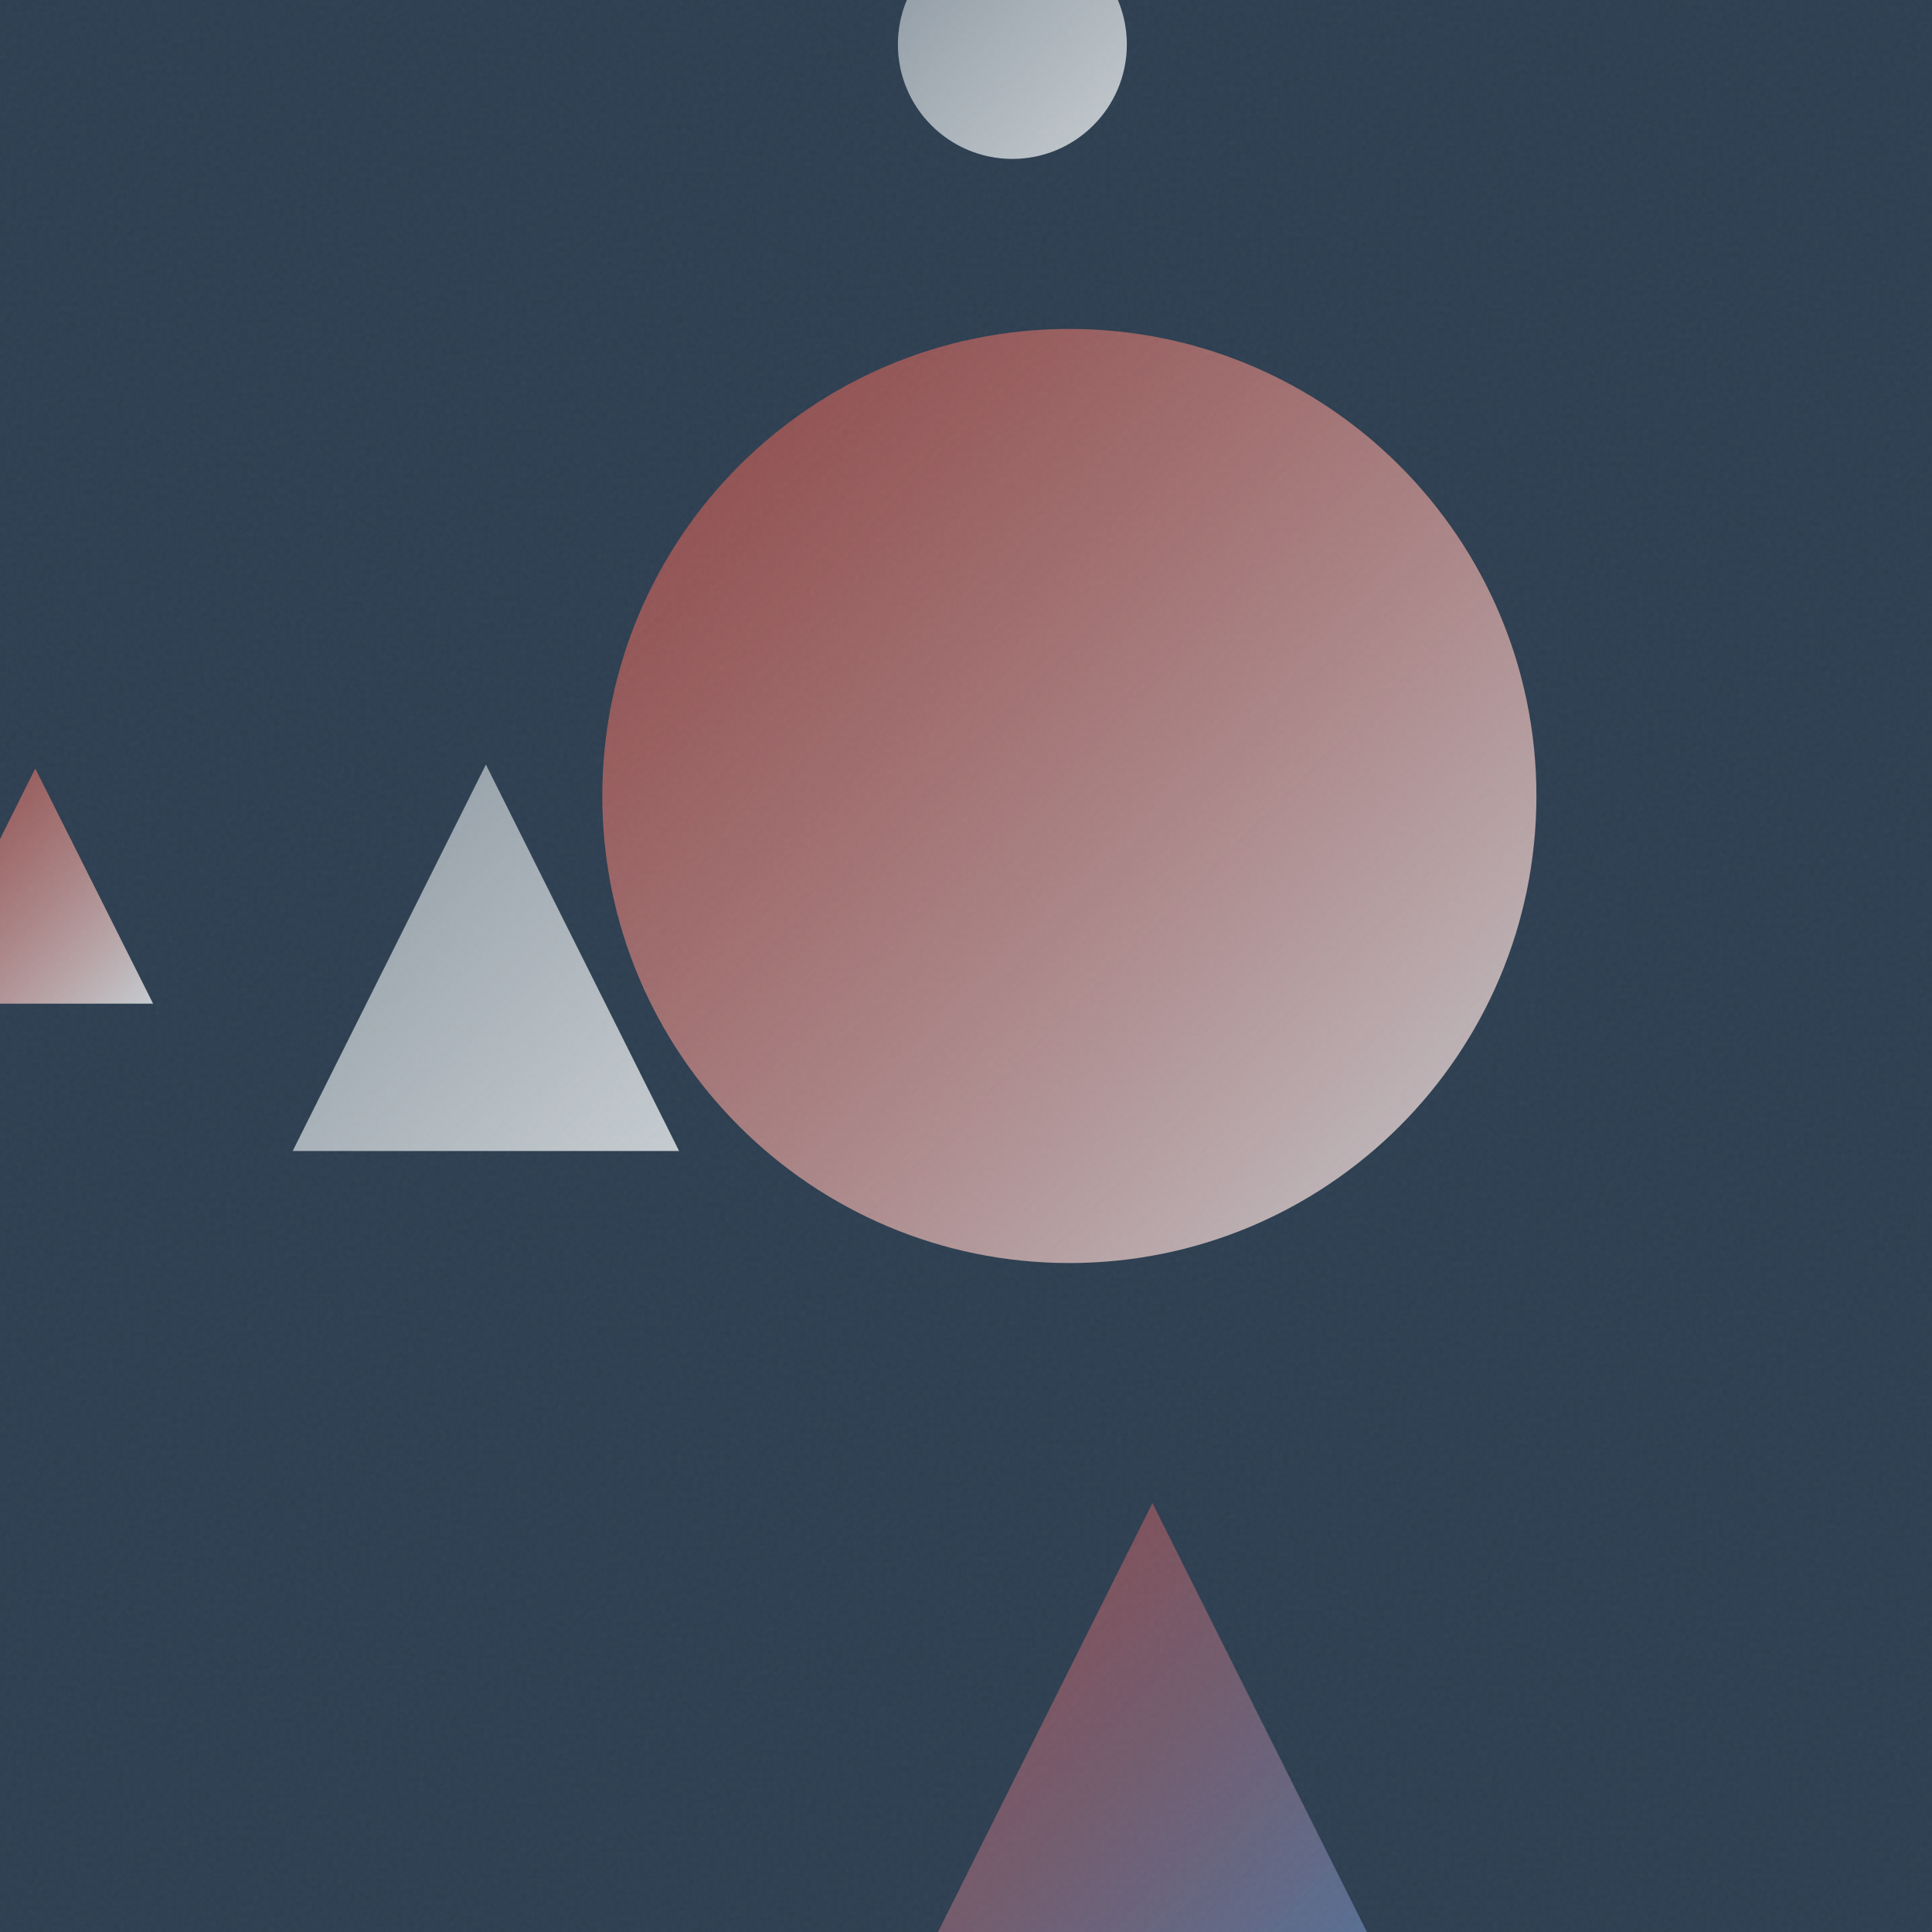
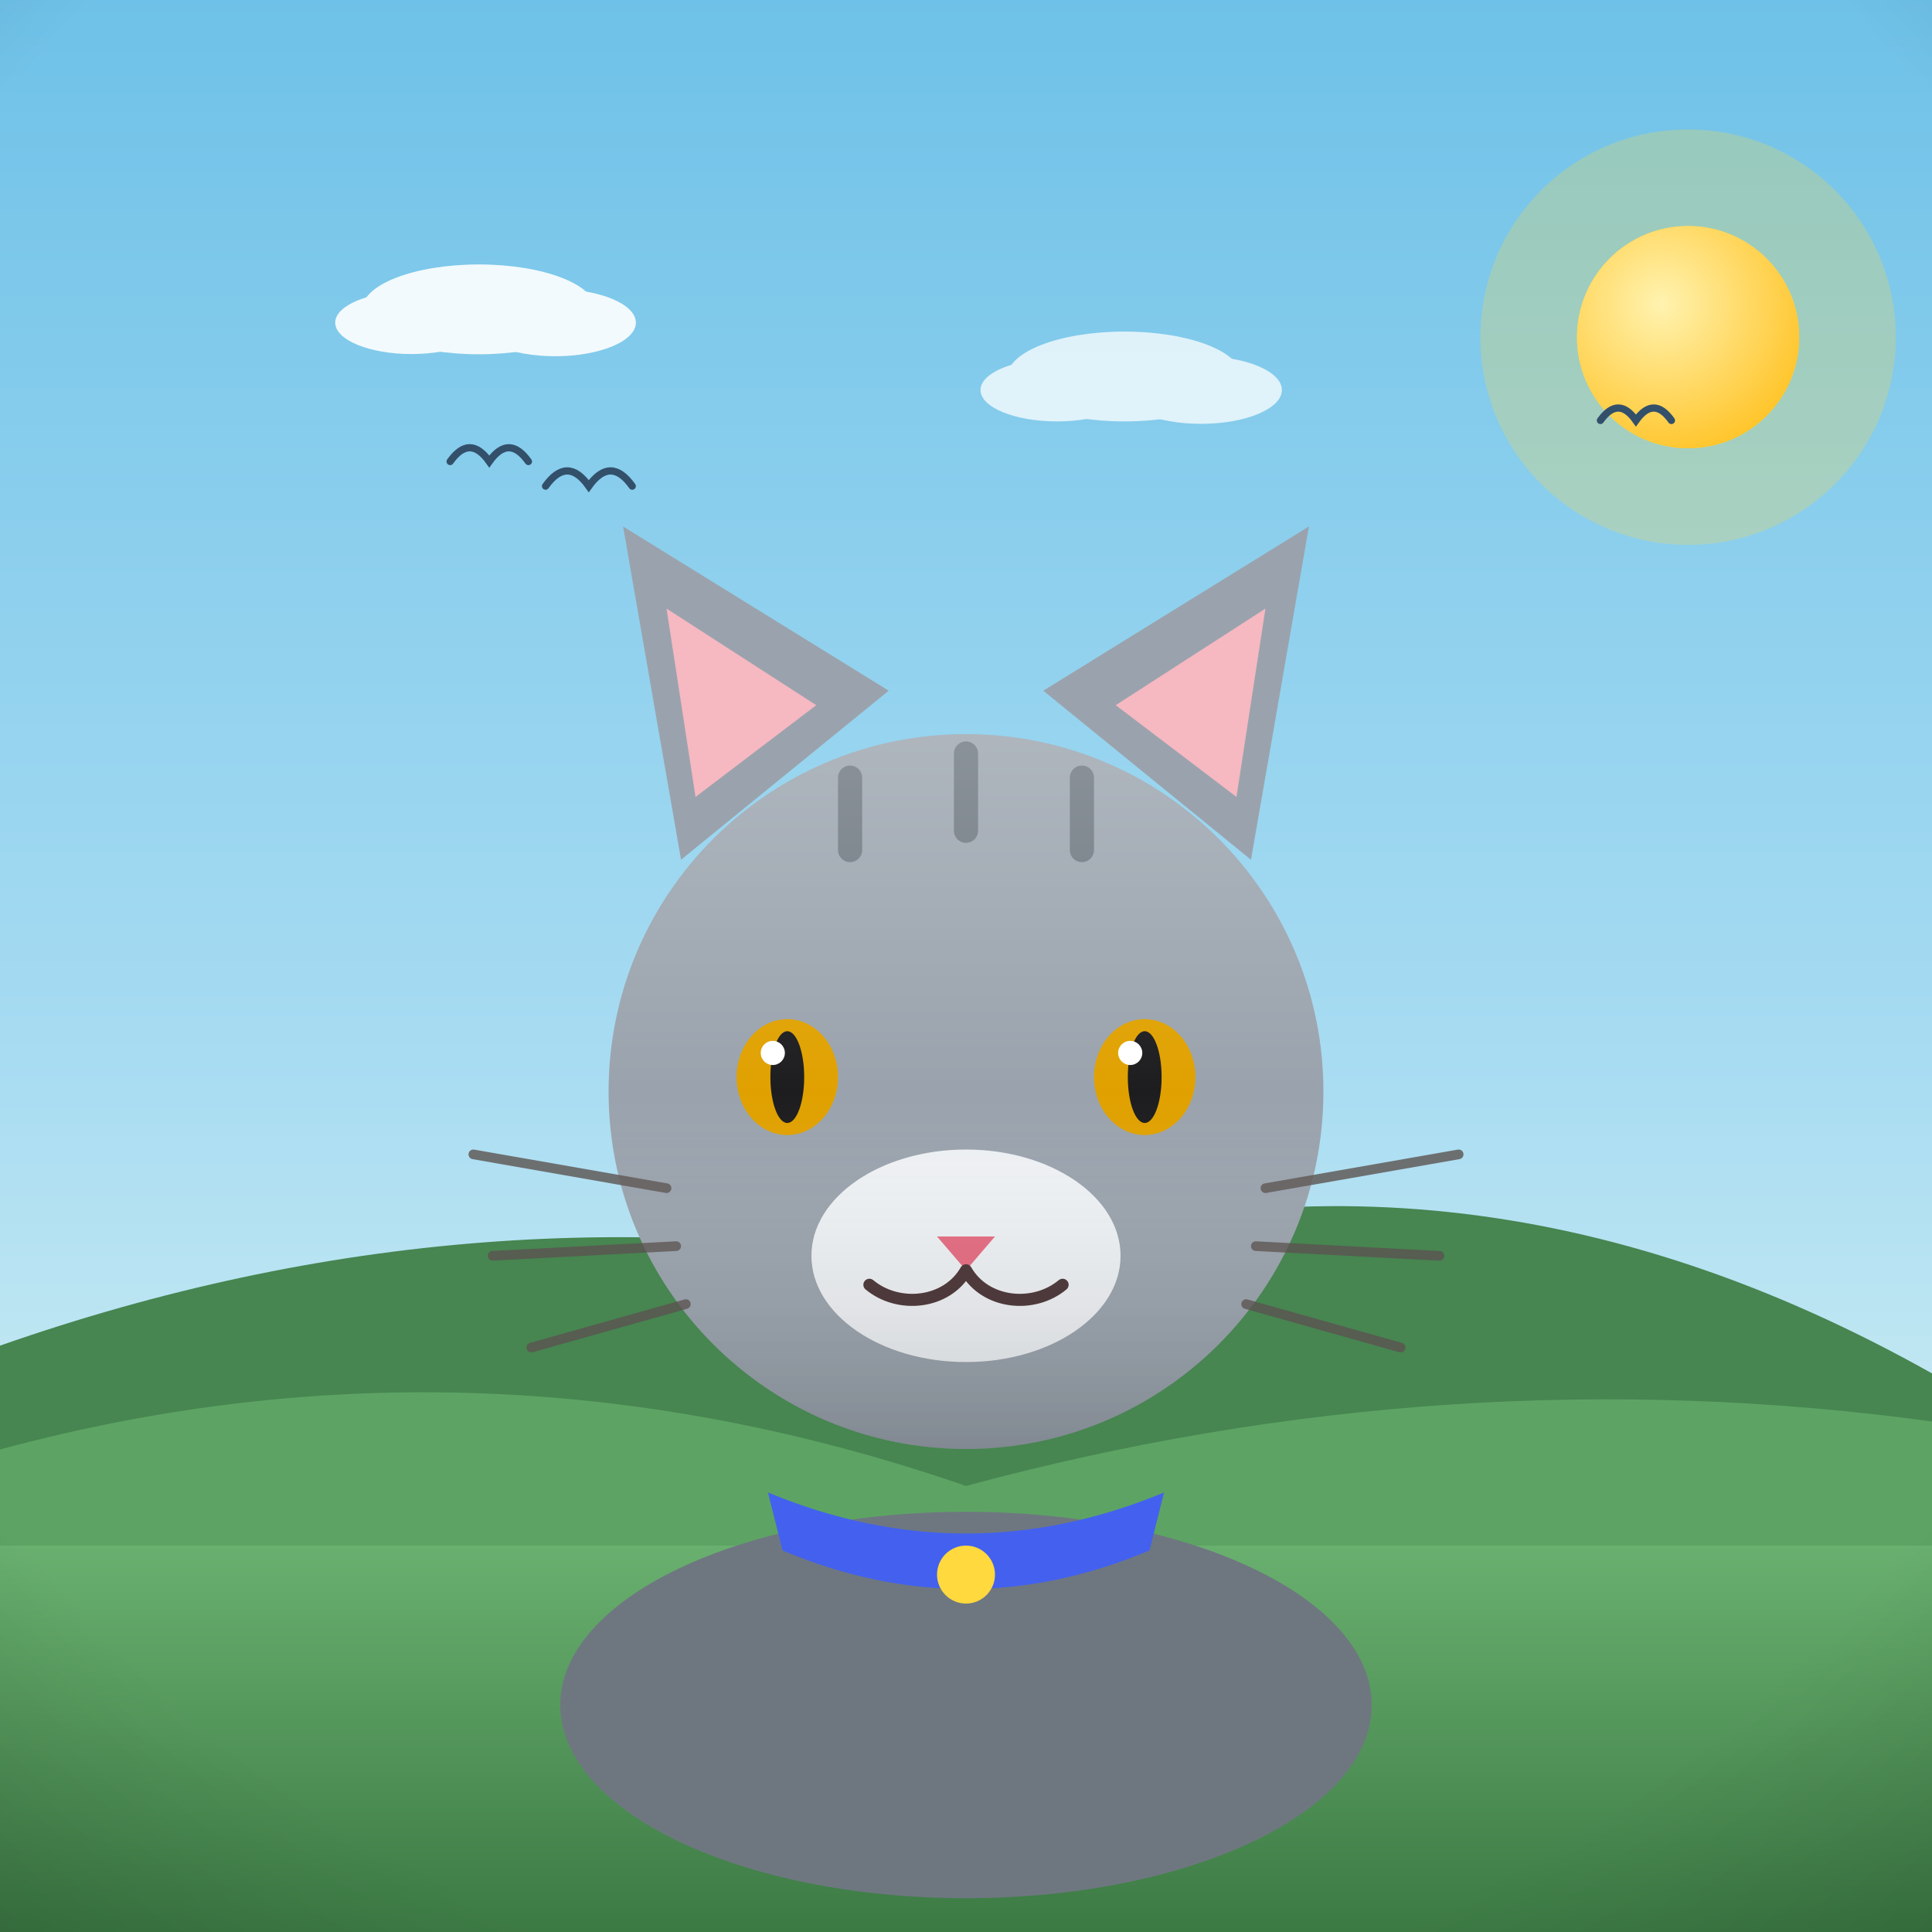
- <svg xmlns="http://www.w3.org/2000/svg" viewBox="0 0 400 400">
+ <svg xmlns="http://www.w3.org/2000/svg" viewBox="0 0 800 800">
  <defs>
-     <linearGradient id="g0" x1="166.6" y1="311.2" x2="310.6" y2="455.2" gradientUnits="userSpaceOnUse">
-       <stop offset="0" stop-color="#E74C3C" stop-opacity="0.5" />
-       <stop offset="1" stop-color="#3498DB" stop-opacity="0.8" />
+     <linearGradient id="sky" x1="0" y1="0" x2="0" y2="1">
+       <stop offset="0" stop-color="#6ec1e8" />
+       <stop offset="0.55" stop-color="#a8dcf2" />
+       <stop offset="1" stop-color="#eafaf1" />
    </linearGradient>
-     <linearGradient id="g1" x1="185.9" y1="-14.5" x2="233.4" y2="32.9" gradientUnits="userSpaceOnUse">
-       <stop offset="0" stop-color="#ECF0F1" stop-opacity="0.5" />
-       <stop offset="1" stop-color="#ECF0F1" stop-opacity="0.8" />
+     <radialGradient id="sunG" cx="0.38" cy="0.35" r="0.9">
+       <stop offset="0" stop-color="#fff3b0" />
+       <stop offset="1" stop-color="#ffb703" />
+     </radialGradient>
+     <linearGradient id="ground" x1="0" y1="0" x2="0" y2="1">
+       <stop offset="0" stop-color="#69b06f" />
+       <stop offset="1" stop-color="#3c7a44" />
    </linearGradient>
-     <linearGradient id="g2" x1="124.7" y1="68.1" x2="318.2" y2="261.5" gradientUnits="userSpaceOnUse">
-       <stop offset="0" stop-color="#E74C3C" stop-opacity="0.5" />
-       <stop offset="1" stop-color="#ECF0F1" stop-opacity="0.8" />
+     <linearGradient id="sea" x1="0" y1="0" x2="0" y2="1">
+       <stop offset="0" stop-color="#3d9bc4" />
+       <stop offset="1" stop-color="#1668a0" />
    </linearGradient>
-     <linearGradient id="g3" x1="-17.0" y1="159.1" x2="31.7" y2="207.8" gradientUnits="userSpaceOnUse">
-       <stop offset="0" stop-color="#E74C3C" stop-opacity="0.5" />
-       <stop offset="1" stop-color="#ECF0F1" stop-opacity="0.8" />
+     <linearGradient id="shade" x1="0" y1="0" x2="0" y2="1">
+       <stop offset="0" stop-color="#ffffff" stop-opacity="0.20" />
+       <stop offset="0.5" stop-color="#ffffff" stop-opacity="0" />
+       <stop offset="1" stop-color="#000000" stop-opacity="0.16" />
    </linearGradient>
-     <linearGradient id="g4" x1="60.6" y1="158.3" x2="140.6" y2="238.3" gradientUnits="userSpaceOnUse">
-       <stop offset="0" stop-color="#ECF0F1" stop-opacity="0.5" />
-       <stop offset="1" stop-color="#ECF0F1" stop-opacity="0.8" />
-     </linearGradient>
-     <filter id="n">
-       <feTurbulence type="fractalNoise" baseFrequency="0.9" numOctaves="2" stitchTiles="stitch" />
-       <feColorMatrix type="saturate" values="0" />
-     </filter>
+     <radialGradient id="vig" cx="0.5" cy="0.42" r="0.85">
+       <stop offset="0.72" stop-color="#000000" stop-opacity="0" />
+       <stop offset="1" stop-color="#000000" stop-opacity="0.20" />
+     </radialGradient>
  </defs>
-   <rect width="400" height="400" fill="#2C3E50" />
-   <path d="M 238.6 311.2 L 310.6 455.2 L 166.6 455.2 Z" fill="url(#g0)" />
-   <circle cx="209.6" cy="9.2" r="23.7" fill="url(#g1)" />
-   <circle cx="221.4" cy="164.8" r="96.7" fill="url(#g2)" />
-   <path d="M 7.3 159.1 L 31.7 207.8 L -17.0 207.8 Z" fill="url(#g3)" />
-   <path d="M 100.6 158.3 L 140.6 238.3 L 60.6 238.3 Z" fill="url(#g4)" />
-   <rect width="400" height="400" filter="url(#n)" opacity="0.05" />
+   <rect width="800" height="800" fill="url(#sky)" />
+   <circle cx="699" cy="139.6" r="86" fill="#ffd93d" opacity="0.25" />
+   <circle cx="699" cy="139.6" r="46" fill="#ffd93d" />
+   <circle cx="699" cy="139.6" r="46" fill="url(#sunG)" />
+   <g fill="#ffffff" opacity="0.9">
+     <ellipse cx="198.3" cy="128.1" rx="48.3" ry="18.6" />
+     <ellipse cx="170.4" cy="133.6" rx="31.6" ry="13" />
+     <ellipse cx="229.9" cy="133.6" rx="33.4" ry="13.9" />
+   </g>
+   <g fill="#ffffff" opacity="0.75">
+     <ellipse cx="465.6" cy="155.9" rx="48.4" ry="18.6" />
+     <ellipse cx="437.7" cy="161.5" rx="31.7" ry="13" />
+     <ellipse cx="497.3" cy="161.5" rx="33.5" ry="14" />
+   </g>
+   <path d="M0 684 L0 557.2 Q 200 487.2 400 526.3 Q 600 456.3 800 568.7 L800 684 Z" fill="#478551" />
+   <path d="M0 730 L0 600.2 Q 200 546.2 400 615.3 Q 600 561.3 800 588.6 L800 730 Z" fill="#5da464" />
+   <rect y="640" width="800" height="160" fill="url(#ground)" />
+   <path d="M 225.9 201.3 Q 234.9 188.7 243.8 201.3 Q 252.8 188.7 261.8 201.3" fill="none" stroke="#33506b" stroke-width="3" stroke-linecap="round" />
+   <path d="M 186.4 191.1 Q 194.5 179.7 202.6 191.1 Q 210.7 179.7 218.8 191.1" fill="none" stroke="#33506b" stroke-width="3" stroke-linecap="round" />
+   <path d="M 662.7 174.1 Q 670.1 163.8 677.4 174.1 Q 684.8 163.8 692.1 174.1" fill="none" stroke="#33506b" stroke-width="3" stroke-linecap="round" />
+   <g transform="translate(400 0) scale(-1 1) translate(-400 0)">
+     <ellipse cx="400" cy="706" rx="168" ry="80" fill="#6e7780" />
+     <path d="M282 356 L258 218 L368 286 Z" fill="#9aa3ad" />
+     <path d="M518 356 L542 218 L432 286 Z" fill="#9aa3ad" />
+     <path d="M288 330 L276 252 L338 292 Z" fill="#f6b8c1" />
+     <path d="M512 330 L524 252 L462 292 Z" fill="#f6b8c1" />
+     <circle cx="400" cy="452" r="148" fill="#9aa3ad" />
+     <path d="M352 322 L352 352 M400 312 L400 344 M448 322 L448 352" stroke="#6e7780" stroke-width="10" stroke-linecap="round" />
+     <ellipse cx="400" cy="520" rx="64" ry="44" fill="#eef1f4" />
+     <ellipse cx="326" cy="446" rx="21" ry="24" fill="#e0a100" />
+     <ellipse cx="474" cy="446" rx="21" ry="24" fill="#e0a100" />
+     <ellipse cx="326" cy="446" rx="7" ry="19" fill="#1d1d1f" />
+     <ellipse cx="474" cy="446" rx="7" ry="19" fill="#1d1d1f" />
+     <circle cx="332" cy="436" r="5" fill="#ffffff" />
+     <circle cx="480" cy="436" r="5" fill="#ffffff" />
+     <path d="M388 512 L412 512 L400 526 Z" fill="#e56b81" />
+     <path d="M400 526 C 392 540 372 542 360 532 M400 526 C 408 540 428 542 440 532" stroke="#4a3436" stroke-width="5" fill="none" stroke-linecap="round" />
+     <g stroke="#5b5350" stroke-width="4" stroke-linecap="round" opacity="0.8">
+       <path d="M276 492 L196 478 M280 516 L204 520 M284 540 L220 558 M524 492 L604 478 M520 516 L596 520 M516 540 L580 558" />
+     </g>
+     <circle cx="400" cy="452" r="148" fill="url(#shade)" />
+     <path d="M318 618 Q 400 652 482 618 L 476 642 Q 400 674 324 642 Z" fill="#4361ee" />
+     <circle cx="400" cy="652" r="12" fill="#ffd93d" />
+   </g>
+   <rect width="800" height="800" fill="url(#vig)" />
</svg>
